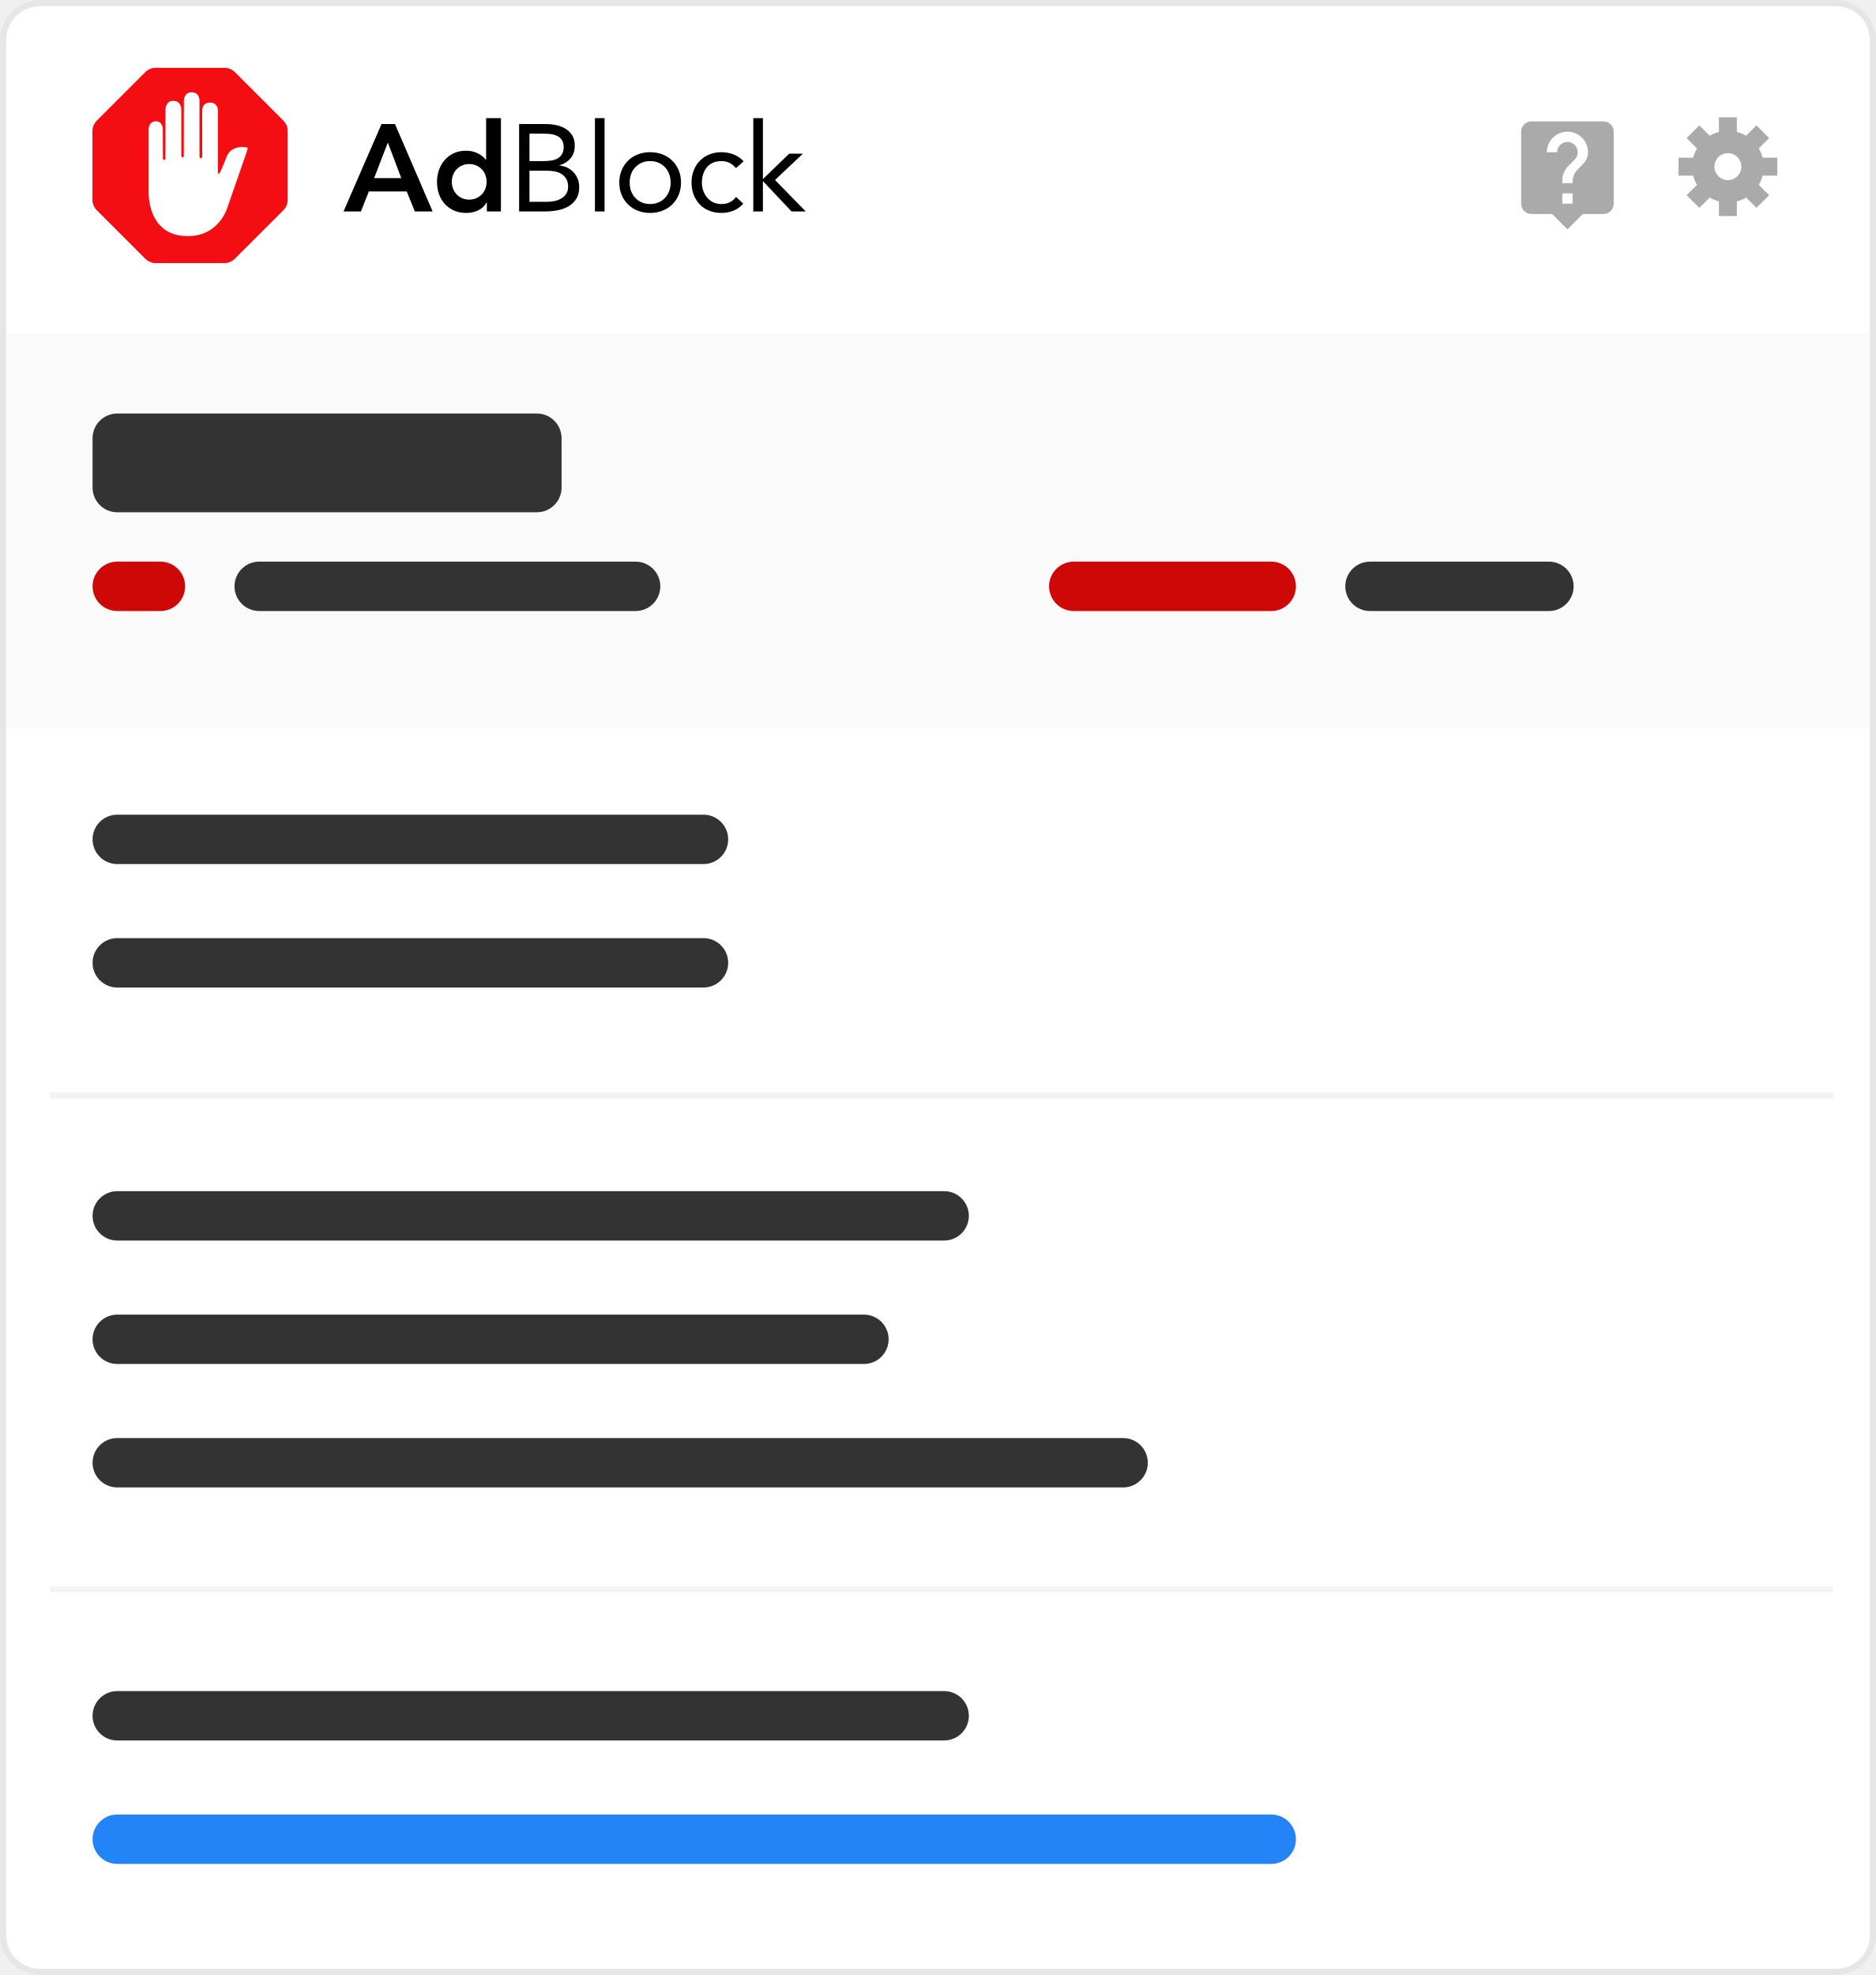
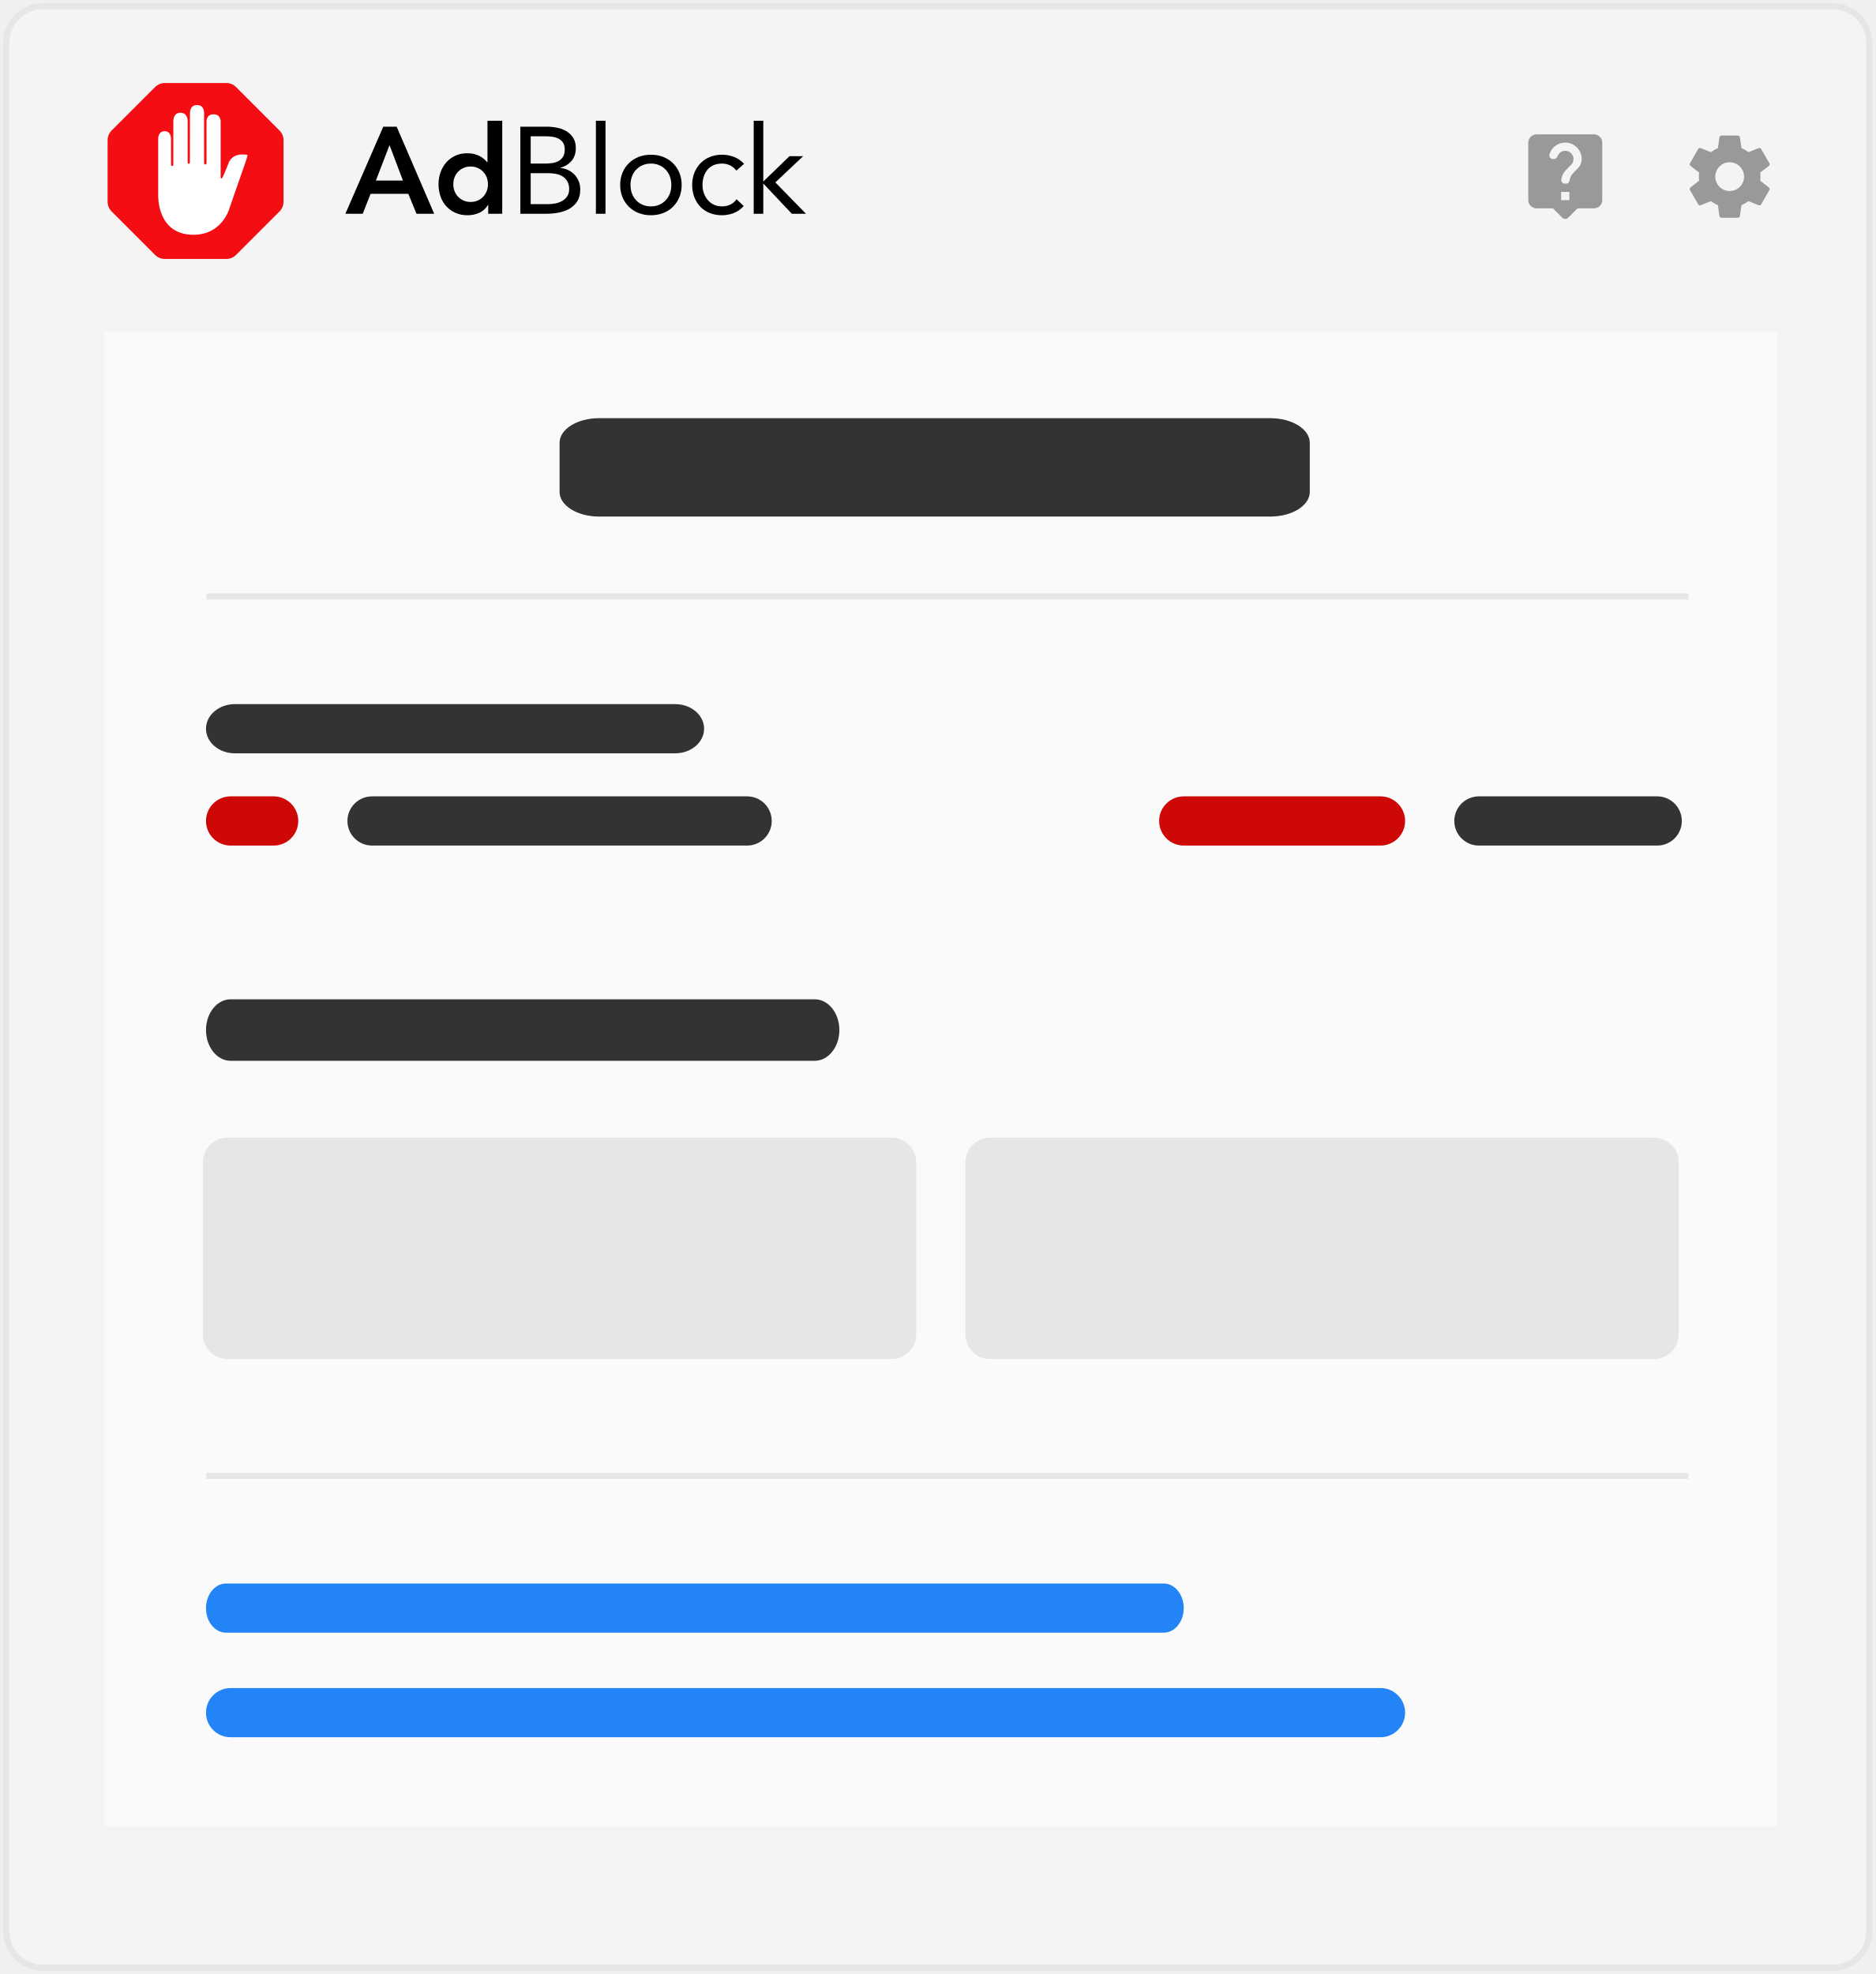
- <svg xmlns="http://www.w3.org/2000/svg" width="304" height="320" viewBox="0 0 304 320">
-   <g fill="none" fill-rule="evenodd">
-     <rect width="303" height="319" x=".5" y=".5" fill="#FFF" stroke="#E6E6E6" rx="6" />
-     <path fill="#FAFAFA" d="M1 54h302v64H1z" />
-     <g fill-rule="nonzero" stroke-linecap="square">
-       <path stroke="#F3F3F3" d="M8.566 177.5h288" />
-       <path stroke="#F4F4F4" d="M8.566 257.5h288" />
-     </g>
-     <path fill="#000" fill-rule="nonzero" d="M61.827 20.1h2.18l6.1 14.16h-2.88l-1.32-3.24h-6.14l-1.28 3.24h-2.82l6.16-14.16zm3.2 8.76l-2.18-5.76-2.22 5.76h4.4zm13.867 3.96h-.04a3.087 3.087 0 0 1-1.4 1.28c-.587.266-1.22.4-1.9.4-.747 0-1.41-.13-1.99-.39a4.459 4.459 0 0 1-1.49-1.07 4.575 4.575 0 0 1-.94-1.6 5.986 5.986 0 0 1-.32-1.98c0-.707.113-1.367.34-1.98a4.924 4.924 0 0 1 .95-1.6c.406-.454.896-.81 1.47-1.07.573-.26 1.2-.39 1.88-.39.453 0 .853.046 1.2.14.346.093.653.213.92.36.266.146.493.303.68.47.186.166.34.33.46.49h.06v-6.74h2.4v15.12h-2.28v-1.44zm-5.68-3.36c0 .373.063.733.19 1.08.126.346.313.653.56.92.246.266.543.48.89.64.346.16.74.24 1.18.24.44 0 .833-.08 1.18-.24a2.79 2.79 0 0 0 .89-.64 2.71 2.71 0 0 0 .56-.92c.126-.347.19-.707.19-1.08 0-.374-.064-.734-.19-1.08a2.71 2.71 0 0 0-.56-.92 2.79 2.79 0 0 0-.89-.64c-.347-.16-.74-.24-1.18-.24-.44 0-.834.08-1.18.24a2.79 2.79 0 0 0-.89.64 2.71 2.71 0 0 0-.56.92c-.127.346-.19.706-.19 1.08zM84.12 20.1h4.32c.587 0 1.16.06 1.72.18s1.06.316 1.5.59c.44.273.797.63 1.07 1.07.274.44.41.986.41 1.64 0 .826-.223 1.51-.67 2.05-.446.54-1.05.923-1.81 1.15v.04a3.563 3.563 0 0 1 2.29 1.1c.287.306.51.663.67 1.07.16.406.24.843.24 1.31 0 .786-.163 1.433-.49 1.94a3.65 3.65 0 0 1-1.28 1.21c-.526.3-1.12.51-1.78.63-.66.12-1.316.18-1.97.18h-4.22V20.1zm1.68 6h2.32c.4 0 .79-.027 1.17-.08.38-.054.724-.164 1.03-.33.307-.167.554-.4.74-.7.187-.3.28-.697.28-1.19 0-.44-.086-.797-.26-1.07a1.9 1.9 0 0 0-.69-.65 2.982 2.982 0 0 0-.98-.33 6.862 6.862 0 0 0-1.11-.09h-2.5v4.44zm0 6.6h2.84c.414 0 .824-.044 1.23-.13a3.627 3.627 0 0 0 1.1-.42 2.33 2.33 0 0 0 .79-.76c.2-.314.3-.697.3-1.15 0-.494-.096-.907-.29-1.24a2.303 2.303 0 0 0-.76-.8c-.313-.2-.673-.34-1.08-.42a6.46 6.46 0 0 0-1.25-.12H85.8v5.04zm10.607-13.56h1.56v15.12h-1.56V19.14zm3.947 10.44c0-.734.127-1.4.38-2 .253-.6.6-1.117 1.04-1.55.44-.434.967-.77 1.58-1.01.613-.24 1.28-.36 2-.36s1.387.12 2 .36 1.14.576 1.58 1.01c.44.433.787.95 1.04 1.55.253.6.38 1.266.38 2 0 .733-.127 1.4-.38 2-.253.6-.6 1.116-1.04 1.55-.44.433-.967.77-1.58 1.01-.613.24-1.28.36-2 .36s-1.387-.12-2-.36a4.621 4.621 0 0 1-1.58-1.01 4.731 4.731 0 0 1-1.04-1.55c-.253-.6-.38-1.267-.38-2zm1.68 0c0 .493.077.95.23 1.37.153.42.377.786.67 1.1.293.313.643.56 1.05.74.407.18.863.27 1.37.27.507 0 .963-.09 1.37-.27.407-.18.757-.427 1.05-.74.293-.314.517-.68.67-1.1.153-.42.23-.877.23-1.37 0-.494-.077-.95-.23-1.37a3.191 3.191 0 0 0-.67-1.1 3.189 3.189 0 0 0-1.05-.74 3.35 3.35 0 0 0-1.37-.27c-.507 0-.963.09-1.37.27-.407.18-.757.426-1.05.74-.293.313-.517.68-.67 1.1-.153.42-.23.876-.23 1.37zm17.227-2.34c-.333-.4-.693-.69-1.08-.87a2.996 2.996 0 0 0-1.28-.27c-.52 0-.98.09-1.38.27-.4.18-.73.43-.99.75s-.457.69-.59 1.11c-.133.42-.2.87-.2 1.35 0 .48.077.93.23 1.35.153.42.367.79.64 1.11.273.32.603.57.99.75.387.18.82.27 1.3.27 1.027 0 1.82-.387 2.38-1.16l1.16 1.1c-.453.52-.987.9-1.6 1.14-.613.24-1.26.36-1.94.36-.72 0-1.38-.12-1.98-.36-.6-.24-1.11-.58-1.53-1.02-.42-.44-.747-.96-.98-1.56-.233-.6-.35-1.26-.35-1.98 0-.707.117-1.36.35-1.96.233-.6.563-1.12.99-1.56a4.52 4.52 0 0 1 1.53-1.03 5.084 5.084 0 0 1 1.97-.37c.693 0 1.35.12 1.97.36a4.31 4.31 0 0 1 1.63 1.12l-1.24 1.1zm2.807-8.1h1.56v9.88l4.26-4.12h2.22l-4.52 4.26 4.98 5.1h-2.3l-4.64-4.92v4.92h-1.56V19.14z" />
-     <path fill="#F40D12" d="M23.54 11.716l-7.824 7.825A2.444 2.444 0 0 0 15 21.27v11.067c0 .648.258 1.27.716 1.728l7.824 7.825c.459.458 1.08.716 1.729.716h11.067c.648 0 1.27-.258 1.729-.716l7.824-7.825c.458-.458.716-1.08.716-1.728V21.27c0-.649-.258-1.27-.716-1.729l-7.824-7.825A2.444 2.444 0 0 0 36.336 11H25.269c-.648 0-1.27.258-1.729.716z" />
-     <path fill="#FFF" d="M30.426 38.26c5.236 0 6.478-4.803 6.478-4.803l3.005-8.635s.272-.896.222-.906c-2.799-.523-3.394 1.45-3.394 1.45s-1.075 2.793-1.242 2.793c-.167 0-.187-.207-.187-.207V17.916s.052-1.295-1.277-1.295c-1.33 0-1.262 1.297-1.262 1.297l.002 7.415s.018.298-.231.298c-.222 0-.21-.288-.21-.288V16.41s.083-1.46-1.262-1.46c-1.344 0-1.272 1.47-1.272 1.47l-.012 8.813s.017.271-.205.271c-.206 0-.199-.268-.199-.268v-7.39s.075-1.504-1.294-1.504c-1.345 0-1.273 1.532-1.273 1.532l-.012 7.802s.025.227-.187.227c-.224 0-.219-.227-.219-.227l-.01-4.718s.012-1.304-1.118-1.304c-1.202 0-1.18 1.304-1.18 1.304v10.183c.008-.002-.304 7.118 6.339 7.118z" />
-     <g>
-       <path fill="#F40D12" d="M23.54 11.716l-7.824 7.825A2.444 2.444 0 0 0 15 21.27v11.067c0 .648.258 1.27.716 1.728l7.824 7.825c.459.458 1.08.716 1.729.716h11.067c.648 0 1.27-.258 1.729-.716l7.824-7.825c.458-.458.716-1.08.716-1.728V21.27c0-.649-.258-1.27-.716-1.729l-7.824-7.825A2.444 2.444 0 0 0 36.336 11H25.269c-.648 0-1.27.258-1.729.716z" />
-       <path fill="#FFF" d="M30.426 38.26c5.236 0 6.478-4.803 6.478-4.803l3.005-8.635s.272-.896.222-.906c-2.799-.523-3.394 1.45-3.394 1.45s-1.075 2.793-1.242 2.793c-.167 0-.187-.207-.187-.207V17.916s.052-1.295-1.277-1.295c-1.33 0-1.262 1.297-1.262 1.297l.002 7.415s.018.298-.231.298c-.222 0-.21-.288-.21-.288V16.41s.083-1.46-1.262-1.46c-1.344 0-1.272 1.47-1.272 1.47l-.012 8.813s.017.271-.205.271c-.206 0-.199-.268-.199-.268v-7.39s.075-1.504-1.294-1.504c-1.345 0-1.273 1.532-1.273 1.532l-.012 7.802s.025.227-.187.227c-.224 0-.219-.227-.219-.227l-.01-4.718s.012-1.304-1.118-1.304c-1.202 0-1.18 1.304-1.18 1.304v10.183c.008-.002-.304 7.118 6.339 7.118z" />
-     </g>
-     <g>
-       <path d="M244 18h20v20h-20z" />
-       <path fill="#AAA" d="M259.833 19.667h-11.666c-.925 0-1.667.75-1.667 1.666V33c0 .917.742 1.667 1.667 1.667h3.333l2.5 2.5 2.5-2.5h3.333c.917 0 1.667-.75 1.667-1.667V21.333c0-.916-.75-1.666-1.667-1.666zm-5 13.333h-1.666v-1.667h1.666V33zm1.725-6.458l-.75.766c-.6.609-.975 1.109-.975 2.359h-1.666v-.417c0-.917.375-1.75.975-2.358l1.033-1.05c.308-.3.492-.717.492-1.175 0-.917-.75-1.667-1.667-1.667s-1.667.75-1.667 1.667h-1.666a3.332 3.332 0 1 1 6.666 0c0 .733-.3 1.4-.775 1.875z" />
-       <g fill="#AAA" fill-rule="nonzero">
-         <path d="M288 28.455v-2.91h-2.372a5.795 5.795 0 0 0-.62-1.496l1.677-1.677-2.057-2.057-1.677 1.677a5.795 5.795 0 0 0-1.496-.62V19h-2.91v2.372a5.795 5.795 0 0 0-1.496.62l-1.677-1.677-2.057 2.057 1.677 1.677a5.795 5.795 0 0 0-.62 1.496H272v2.91h2.372c.138.532.347 1.034.62 1.496l-1.677 1.677 2.057 2.057 1.677-1.677c.462.273.964.482 1.496.62V35h2.91v-2.372a5.795 5.795 0 0 0 1.496-.62l1.677 1.677 2.057-2.057-1.677-1.677c.273-.462.482-.964.62-1.496H288zm-8 .727a2.182 2.182 0 1 1 0-4.364 2.182 2.182 0 0 1 0 4.364z" />
-       </g>
-     </g>
-     <g transform="translate(15 67)">
-       <rect width="76" height="16" fill="#333" rx="4" />
-       <rect width="103" height="8" y="65" fill="#333" rx="4" />
-       <rect width="142" height="8" y="126" fill="#333" rx="4" />
-       <rect width="142" height="8" y="207" fill="#333" rx="4" />
-       <rect width="195" height="8" y="227" fill="#2284F7" rx="4" />
-       <rect width="171" height="8" y="166" fill="#333" rx="4" />
-       <rect width="103" height="8" y="85" fill="#333" rx="4" />
-       <rect width="129" height="8" y="146" fill="#333" rx="4" />
-       <rect width="15" height="8" y="24" fill="#CE0707" rx="4" />
-       <rect width="40" height="8" x="155" y="24" fill="#CE0707" rx="4" />
-       <rect width="69" height="8" x="23" y="24" fill="#333" rx="4" />
-       <rect width="37" height="8" x="203" y="24" fill="#333" rx="4" />
-     </g>
-   </g>
+ <svg xmlns="http://www.w3.org/2000/svg" width="305" height="321" viewBox="0 0 305 321" fill="none">
+   <path d="M298 1H7C3.686 1 1 3.686 1 7V314C1 317.314 3.686 320 7 320H298C301.314 320 304 317.314 304 314V7C304 3.686 301.314 1 298 1Z" fill="#F4F4F4" stroke="#E6E6E6" />
+   <path fill-rule="evenodd" clip-rule="evenodd" d="M17 54H289V297H17V54Z" fill="#FAFAFA" />
+   <path d="M34.066 97H274.066" stroke="#E6E6E6" stroke-linecap="square" />
+   <path d="M34.066 240H274.066" stroke="#E6E6E6" stroke-linecap="square" />
+   <path d="M62.327 20.6H64.507L70.607 34.76H67.727L66.407 31.52H60.267L58.987 34.76H56.167L62.327 20.6V20.6ZM65.527 29.36L63.347 23.6L61.127 29.36H65.527ZM79.394 33.32H79.354C79.033 33.883 78.543 34.331 77.954 34.6C77.367 34.866 76.734 35 76.054 35C75.307 35 74.644 34.87 74.064 34.61C73.499 34.361 72.991 33.996 72.574 33.54C72.155 33.077 71.835 32.532 71.634 31.94C71.417 31.303 71.308 30.633 71.314 29.96C71.314 29.253 71.427 28.593 71.654 27.98C71.866 27.391 72.189 26.848 72.604 26.38C73.01 25.926 73.5 25.57 74.074 25.31C74.647 25.05 75.274 24.92 75.954 24.92C76.407 24.92 76.807 24.966 77.154 25.06C77.5 25.153 77.807 25.273 78.074 25.42C78.34 25.566 78.567 25.723 78.754 25.89C78.94 26.056 79.094 26.22 79.214 26.38H79.274V19.64H81.674V34.76H79.394V33.32V33.32ZM73.714 29.96C73.714 30.333 73.777 30.693 73.904 31.04C74.03 31.386 74.217 31.693 74.464 31.96C74.71 32.226 75.007 32.44 75.354 32.6C75.7 32.76 76.094 32.84 76.534 32.84C76.974 32.84 77.367 32.76 77.714 32.6C78.05 32.448 78.353 32.23 78.604 31.96C78.85 31.694 79.041 31.381 79.164 31.04C79.29 30.693 79.354 30.333 79.354 29.96C79.354 29.586 79.29 29.226 79.164 28.88C79.041 28.539 78.85 28.226 78.604 27.96C78.353 27.69 78.05 27.473 77.714 27.32C77.367 27.16 76.974 27.08 76.534 27.08C76.094 27.08 75.7 27.16 75.354 27.32C75.018 27.473 74.715 27.69 74.464 27.96C74.218 28.226 74.027 28.539 73.904 28.88C73.777 29.226 73.714 29.586 73.714 29.96ZM84.62 20.6H88.94C89.527 20.6 90.1 20.66 90.66 20.78C91.22 20.9 91.72 21.096 92.16 21.37C92.6 21.643 92.957 22 93.23 22.44C93.504 22.88 93.64 23.426 93.64 24.08C93.64 24.906 93.417 25.59 92.97 26.13C92.524 26.67 91.92 27.053 91.16 27.28V27.32C92.033 27.393 92.848 27.785 93.45 28.42C93.737 28.726 93.96 29.083 94.12 29.49C94.28 29.896 94.36 30.333 94.36 30.8C94.36 31.586 94.197 32.233 93.87 32.74C93.549 33.242 93.109 33.657 92.59 33.95C92.064 34.25 91.47 34.46 90.81 34.58C90.15 34.7 89.494 34.76 88.84 34.76H84.62V20.6V20.6ZM86.3 26.6H88.62C89.02 26.6 89.41 26.573 89.79 26.52C90.17 26.466 90.514 26.356 90.82 26.19C91.127 26.023 91.374 25.79 91.56 25.49C91.747 25.19 91.84 24.793 91.84 24.3C91.84 23.86 91.754 23.503 91.58 23.23C91.409 22.959 91.171 22.735 90.89 22.58C90.585 22.414 90.253 22.302 89.91 22.25C89.543 22.19 89.172 22.16 88.8 22.16H86.3V26.6V26.6ZM86.3 33.2H89.14C89.554 33.2 89.964 33.156 90.37 33.07C90.757 32.991 91.129 32.849 91.47 32.65C91.79 32.463 92.061 32.203 92.26 31.89C92.46 31.576 92.56 31.193 92.56 30.74C92.56 30.246 92.464 29.833 92.27 29.5C92.085 29.176 91.824 28.901 91.51 28.7C91.197 28.5 90.837 28.36 90.43 28.28C90.018 28.2 89.6 28.159 89.18 28.16H86.3V33.2V33.2ZM96.907 19.64H98.467V34.76H96.907V19.64ZM100.854 30.08C100.854 29.346 100.981 28.68 101.234 28.08C101.487 27.48 101.834 26.963 102.274 26.53C102.714 26.096 103.241 25.76 103.854 25.52C104.467 25.28 105.134 25.16 105.854 25.16C106.574 25.16 107.241 25.28 107.854 25.52C108.467 25.76 108.994 26.096 109.434 26.53C109.874 26.963 110.221 27.48 110.474 28.08C110.727 28.68 110.854 29.346 110.854 30.08C110.854 30.813 110.727 31.48 110.474 32.08C110.221 32.68 109.874 33.196 109.434 33.63C108.994 34.063 108.467 34.4 107.854 34.64C107.241 34.88 106.574 35 105.854 35C105.134 35 104.467 34.88 103.854 34.64C103.264 34.415 102.726 34.071 102.274 33.63C101.828 33.188 101.474 32.661 101.234 32.08C100.981 31.48 100.854 30.813 100.854 30.08V30.08ZM102.534 30.08C102.534 30.573 102.611 31.03 102.764 31.45C102.917 31.87 103.141 32.236 103.434 32.55C103.727 32.863 104.077 33.11 104.484 33.29C104.891 33.47 105.347 33.56 105.854 33.56C106.361 33.56 106.817 33.47 107.224 33.29C107.631 33.11 107.981 32.863 108.274 32.55C108.567 32.236 108.791 31.87 108.944 31.45C109.097 31.03 109.174 30.573 109.174 30.08C109.174 29.586 109.097 29.13 108.944 28.71C108.798 28.302 108.57 27.927 108.274 27.61C107.978 27.295 107.621 27.043 107.224 26.87C106.791 26.685 106.325 26.593 105.854 26.6C105.347 26.6 104.891 26.69 104.484 26.87C104.077 27.05 103.727 27.296 103.434 27.61C103.141 27.923 102.917 28.29 102.764 28.71C102.611 29.13 102.534 29.586 102.534 30.08V30.08ZM119.761 27.74C119.428 27.34 119.068 27.05 118.681 26.87C118.279 26.687 117.842 26.595 117.401 26.6C116.881 26.6 116.421 26.69 116.021 26.87C115.621 27.05 115.291 27.3 115.031 27.62C114.771 27.94 114.574 28.31 114.441 28.73C114.308 29.15 114.241 29.6 114.241 30.08C114.241 30.56 114.318 31.01 114.471 31.43C114.624 31.85 114.838 32.22 115.111 32.54C115.384 32.86 115.714 33.11 116.101 33.29C116.488 33.47 116.921 33.56 117.401 33.56C118.428 33.56 119.221 33.173 119.781 32.4L120.941 33.5C120.488 34.02 119.954 34.4 119.341 34.64C118.728 34.88 118.081 35 117.401 35C116.681 35 116.021 34.88 115.421 34.64C114.821 34.4 114.311 34.06 113.891 33.62C113.471 33.18 113.144 32.66 112.911 32.06C112.678 31.46 112.561 30.8 112.561 30.08C112.561 29.373 112.678 28.72 112.911 28.12C113.144 27.52 113.474 27 113.901 26.56C114.335 26.115 114.856 25.765 115.431 25.53C116.057 25.277 116.726 25.151 117.401 25.16C118.094 25.16 118.751 25.28 119.371 25.52C119.994 25.762 120.552 26.145 121.001 26.64L119.761 27.74V27.74ZM122.568 19.64H124.128V29.52L128.388 25.4H130.608L126.088 29.66L131.068 34.76H128.768L124.128 29.84V34.76H122.568V19.64Z" fill="black" />
+   <path fill-rule="evenodd" clip-rule="evenodd" d="M25.23 14.148L18.148 21.231C17.943 21.437 17.779 21.681 17.668 21.949C17.557 22.218 17.5 22.506 17.5 22.797V32.814C17.5 33.401 17.733 33.964 18.148 34.379L25.23 41.462C25.646 41.877 26.208 42.11 26.796 42.11H36.813C37.4 42.11 37.963 41.877 38.379 41.462L45.461 34.379C45.876 33.964 46.109 33.401 46.109 32.814V22.797C46.109 22.209 45.876 21.647 45.461 21.231L38.379 14.148C38.173 13.943 37.929 13.78 37.661 13.668C37.392 13.557 37.104 13.5 36.813 13.5H26.796C26.209 13.5 25.646 13.733 25.23 14.148Z" fill="#F40D12" />
+   <path fill-rule="evenodd" clip-rule="evenodd" d="M31.464 38.176C36.203 38.176 37.328 33.828 37.328 33.828L40.048 26.012C40.048 26.012 40.294 25.201 40.249 25.192C37.715 24.718 37.177 26.504 37.177 26.504C37.177 26.504 36.203 29.033 36.052 29.033C35.901 29.033 35.883 28.845 35.883 28.845V19.761C35.883 19.761 35.93 18.588 34.727 18.588C33.523 18.588 33.585 19.762 33.585 19.762L33.587 26.474C33.587 26.474 33.603 26.744 33.377 26.744C33.176 26.744 33.187 26.483 33.187 26.483V18.397C33.187 18.397 33.262 17.076 32.045 17.076C30.828 17.076 30.893 18.406 30.893 18.406L30.883 26.384C30.883 26.384 30.898 26.629 30.697 26.629C30.511 26.629 30.517 26.387 30.517 26.387V19.697C30.517 19.697 30.585 18.336 29.346 18.336C28.128 18.336 28.193 19.723 28.193 19.723L28.182 26.785C28.182 26.785 28.205 26.99 28.013 26.99C27.81 26.99 27.815 26.785 27.815 26.785L27.806 22.514C27.806 22.514 27.817 21.334 26.794 21.334C25.706 21.334 25.726 22.514 25.726 22.514V31.732C25.733 31.73 25.451 38.175 31.464 38.175V38.176Z" fill="white" />
+   <path d="M206.579 68H97.421C93.875 68 91 69.791 91 72V80C91 82.209 93.875 84 97.421 84H206.579C210.125 84 213 82.209 213 80V72C213 69.791 210.125 68 206.579 68Z" fill="#333333" />
+   <path d="M132.5 162.5H37.5C35.291 162.5 33.5 164.739 33.5 167.5C33.5 170.261 35.291 172.5 37.5 172.5H132.5C134.709 172.5 136.5 170.261 136.5 167.5C136.5 164.739 134.709 162.5 132.5 162.5Z" fill="#333333" />
+   <path d="M189.238 257.5H36.761C34.96 257.5 33.5 259.291 33.5 261.5C33.5 263.709 34.96 265.5 36.761 265.5H189.238C191.04 265.5 192.5 263.709 192.5 261.5C192.5 259.291 191.04 257.5 189.238 257.5Z" fill="#2284F7" />
+   <path d="M224.5 274.5H37.5C35.291 274.5 33.5 276.291 33.5 278.5C33.5 280.709 35.291 282.5 37.5 282.5H224.5C226.709 282.5 228.5 280.709 228.5 278.5C228.5 276.291 226.709 274.5 224.5 274.5Z" fill="#2284F7" />
+   <path d="M44.5 129.5H37.5C35.291 129.5 33.5 131.291 33.5 133.5C33.5 135.709 35.291 137.5 37.5 137.5H44.5C46.709 137.5 48.5 135.709 48.5 133.5C48.5 131.291 46.709 129.5 44.5 129.5Z" fill="#CE0707" />
+   <path d="M224.5 129.5H192.5C190.291 129.5 188.5 131.291 188.5 133.5C188.5 135.709 190.291 137.5 192.5 137.5H224.5C226.709 137.5 228.5 135.709 228.5 133.5C228.5 131.291 226.709 129.5 224.5 129.5Z" fill="#CE0707" />
+   <path d="M121.5 129.5H60.5C58.291 129.5 56.5 131.291 56.5 133.5C56.5 135.709 58.291 137.5 60.5 137.5H121.5C123.709 137.5 125.5 135.709 125.5 133.5C125.5 131.291 123.709 129.5 121.5 129.5Z" fill="#333333" />
+   <path d="M109.804 114.5H38.196C35.602 114.5 33.5 116.291 33.5 118.5C33.5 120.709 35.602 122.5 38.196 122.5H109.804C112.398 122.5 114.5 120.709 114.5 118.5C114.5 116.291 112.398 114.5 109.804 114.5Z" fill="#333333" />
+   <path d="M269.5 129.5H240.5C238.291 129.5 236.5 131.291 236.5 133.5C236.5 135.709 238.291 137.5 240.5 137.5H269.5C271.709 137.5 273.5 135.709 273.5 133.5C273.5 131.291 271.709 129.5 269.5 129.5Z" fill="#333333" />
+   <path d="M33 189C33 186.791 34.791 185 37 185H145C147.209 185 149 186.791 149 189V217C149 219.209 147.209 221 145 221H37C34.791 221 33 219.209 33 217V189Z" fill="#E6E6E6" />
+   <path d="M157 189C157 186.791 158.791 185 161 185H269C271.209 185 273 186.791 273 189V217C273 219.209 271.209 221 269 221H161C158.791 221 157 219.209 157 217V189Z" fill="#E6E6E6" />
+   <path fill-rule="evenodd" clip-rule="evenodd" d="M286.297 28.727C286.297 28.954 286.277 29.168 286.251 29.382L287.661 30.485C287.788 30.585 287.821 30.766 287.741 30.913L286.404 33.226C286.324 33.373 286.15 33.433 285.997 33.373L284.332 32.705C283.985 32.965 283.61 33.193 283.203 33.36L282.948 35.131C282.928 35.291 282.788 35.412 282.621 35.412H279.947C279.78 35.412 279.64 35.291 279.62 35.131L279.366 33.36C278.958 33.193 278.584 32.972 278.236 32.705L276.571 33.373C276.424 33.426 276.244 33.373 276.164 33.226L274.827 30.913C274.747 30.766 274.78 30.585 274.907 30.485L276.317 29.382C276.291 29.168 276.271 28.948 276.271 28.727C276.271 28.507 276.291 28.286 276.317 28.072L274.907 26.969C274.78 26.869 274.74 26.688 274.827 26.541L276.164 24.229C276.244 24.081 276.418 24.021 276.571 24.081L278.236 24.75C278.584 24.489 278.958 24.262 279.366 24.095L279.62 22.323C279.64 22.163 279.78 22.043 279.947 22.043H282.621C282.788 22.043 282.928 22.163 282.948 22.323L283.203 24.095C283.61 24.262 283.985 24.483 284.332 24.75L285.997 24.081C286.144 24.028 286.324 24.081 286.404 24.229L287.741 26.541C287.821 26.688 287.788 26.869 287.661 26.969L286.251 28.072C286.277 28.286 286.297 28.5 286.297 28.727ZM278.944 28.727C278.944 30.017 279.994 31.067 281.284 31.067C282.574 31.067 283.624 30.017 283.624 28.727C283.624 27.437 282.574 26.388 281.284 26.388C279.994 26.388 278.944 27.437 278.944 28.727Z" fill="#999999" />
+   <path fill-rule="evenodd" clip-rule="evenodd" d="M259.224 21.848H249.866C249.124 21.848 248.529 22.45 248.529 23.185V32.543C248.529 33.279 249.13 33.88 249.866 33.88H252.539L254.07 35.411C254.331 35.672 254.752 35.672 255.013 35.411L256.55 33.88H259.224C259.959 33.88 260.561 33.279 260.561 32.543V23.185C260.561 22.45 259.959 21.848 259.224 21.848ZM255.213 31.206V32.543H253.876V31.206H255.213ZM255.995 27.978L256.597 27.363C256.978 26.982 257.219 26.447 257.219 25.859C257.219 24.382 256.022 23.185 254.545 23.185C253.328 23.185 252.305 23.994 251.978 25.104C251.871 25.478 252.138 25.852 252.526 25.852H252.727C252.987 25.852 253.195 25.672 253.281 25.424C253.462 24.903 253.963 24.522 254.545 24.522C255.28 24.522 255.882 25.123 255.882 25.859C255.882 26.227 255.735 26.561 255.494 26.801L254.665 27.644C254.257 28.058 253.977 28.599 253.903 29.208C253.856 29.555 254.124 29.863 254.471 29.863H254.678C254.973 29.863 255.207 29.642 255.247 29.355C255.334 28.713 255.608 28.372 255.995 27.978Z" fill="#999999" />
</svg>
